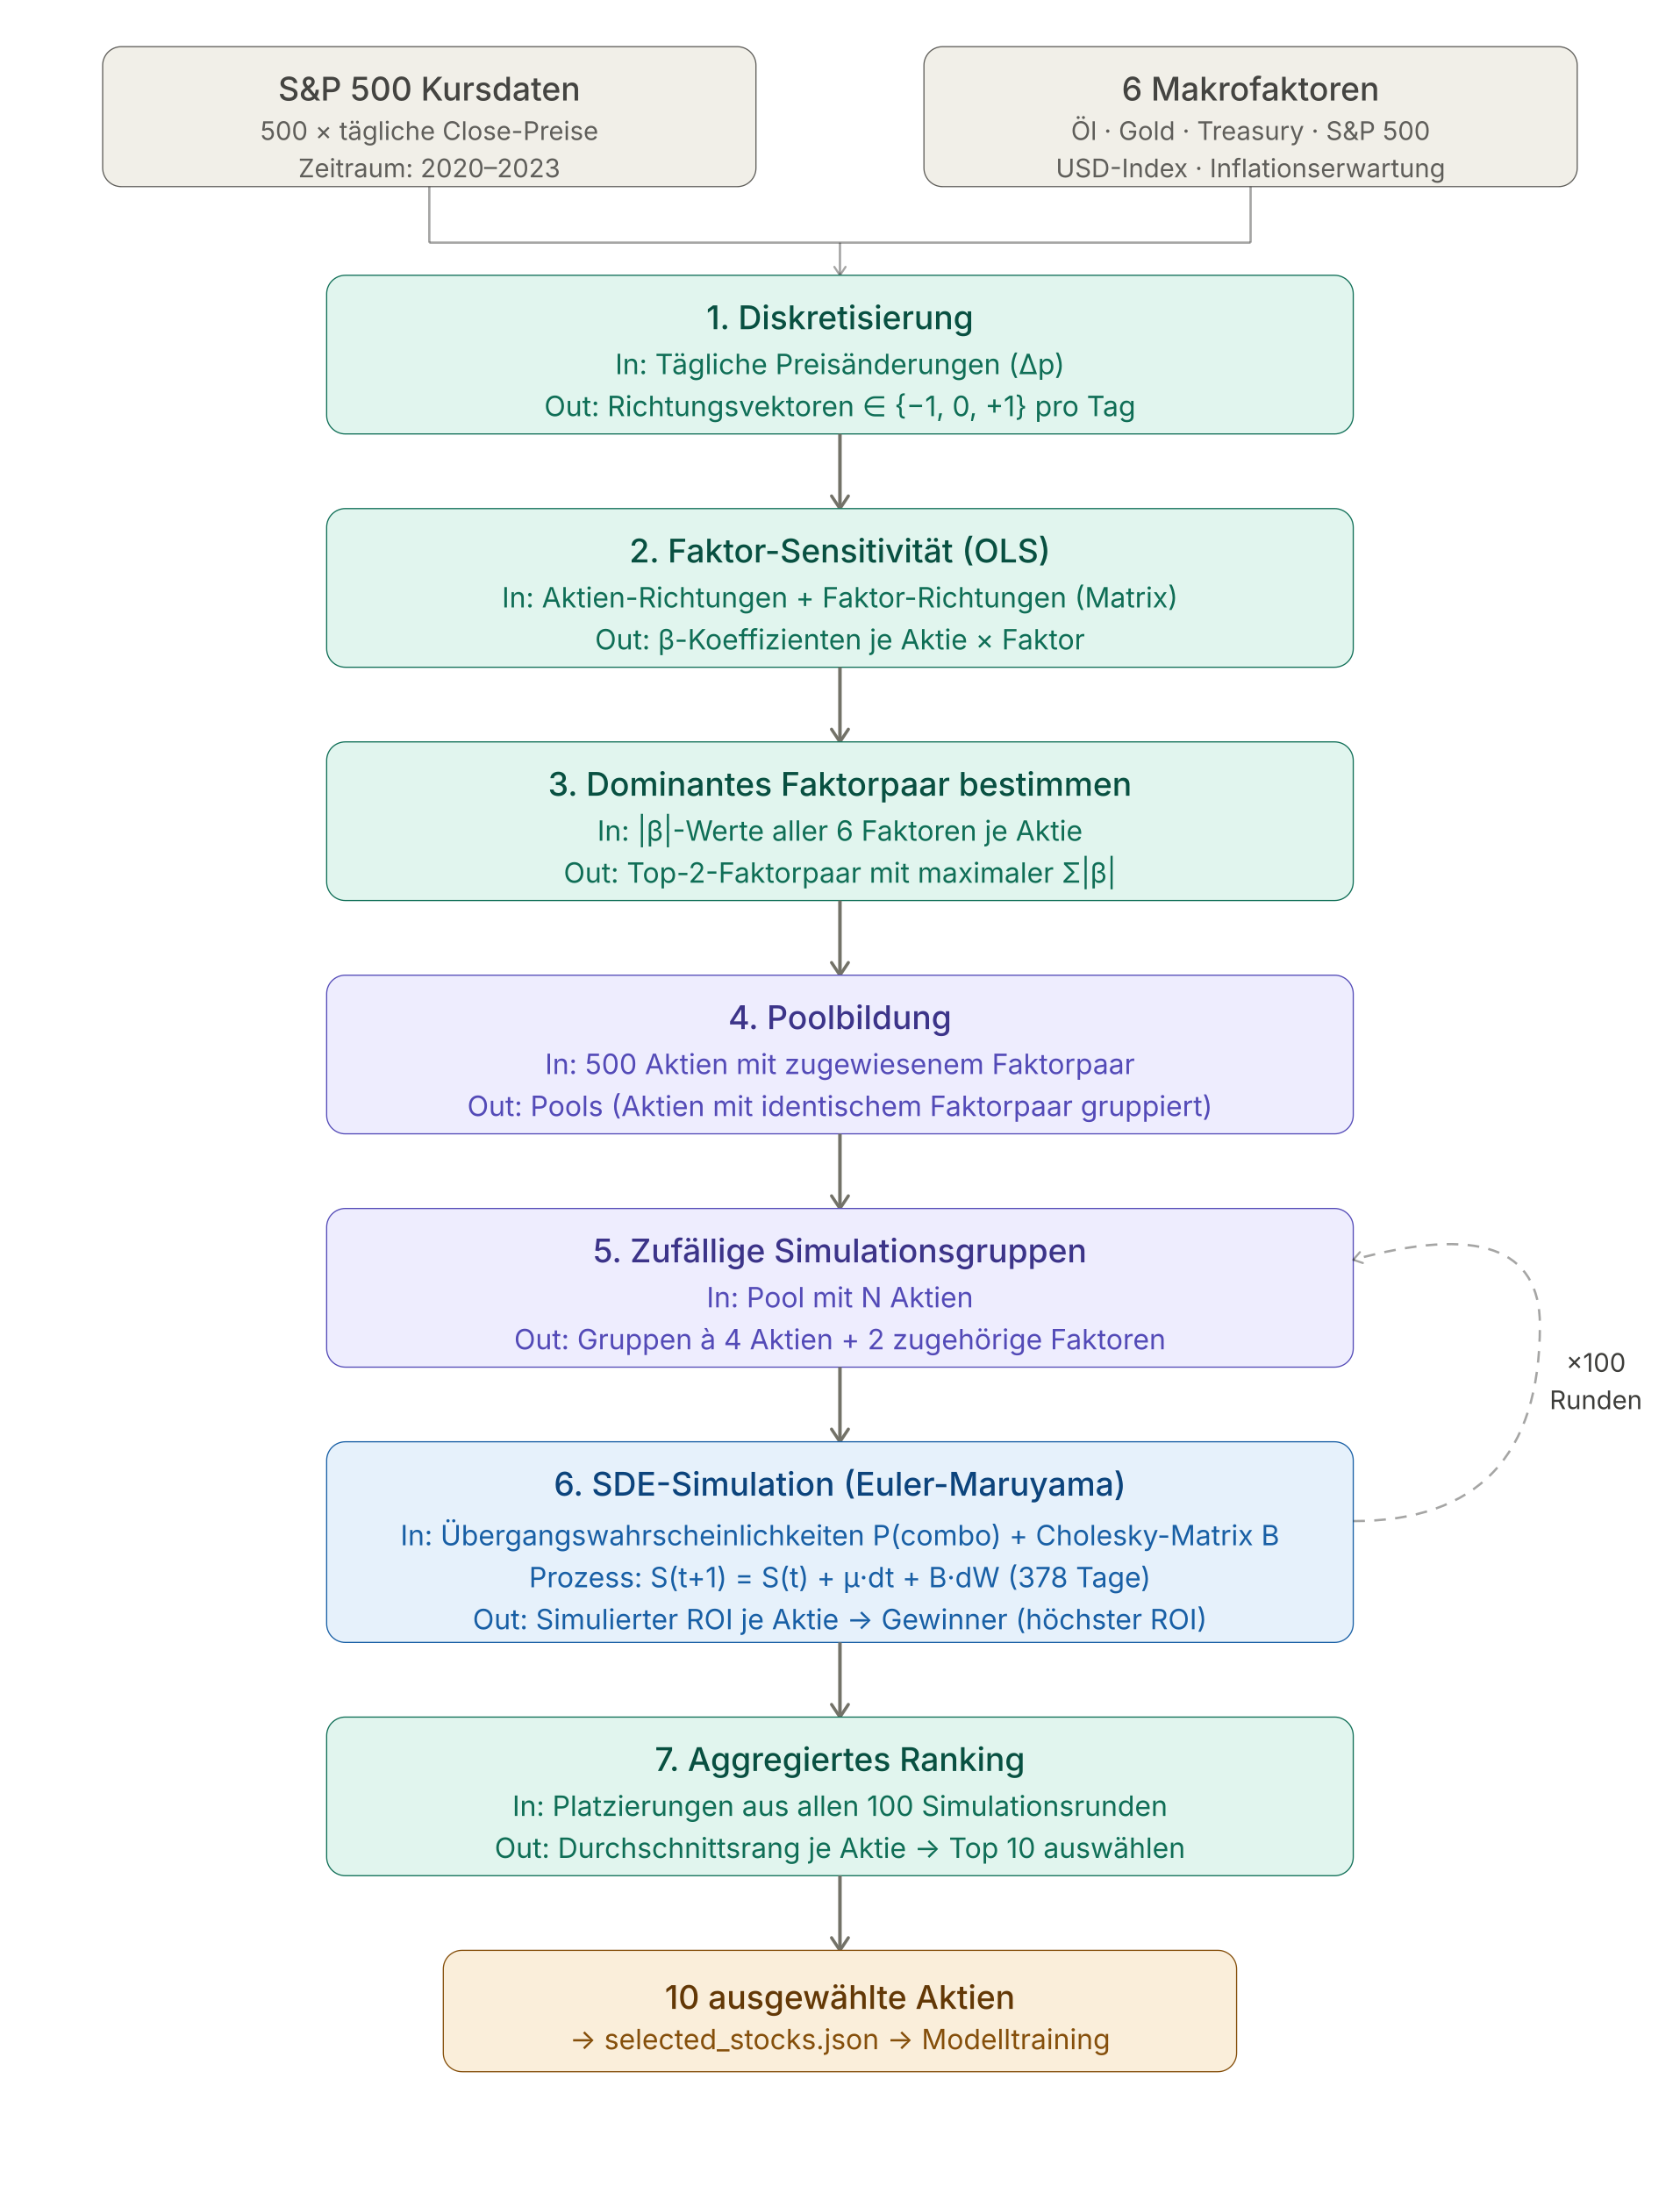
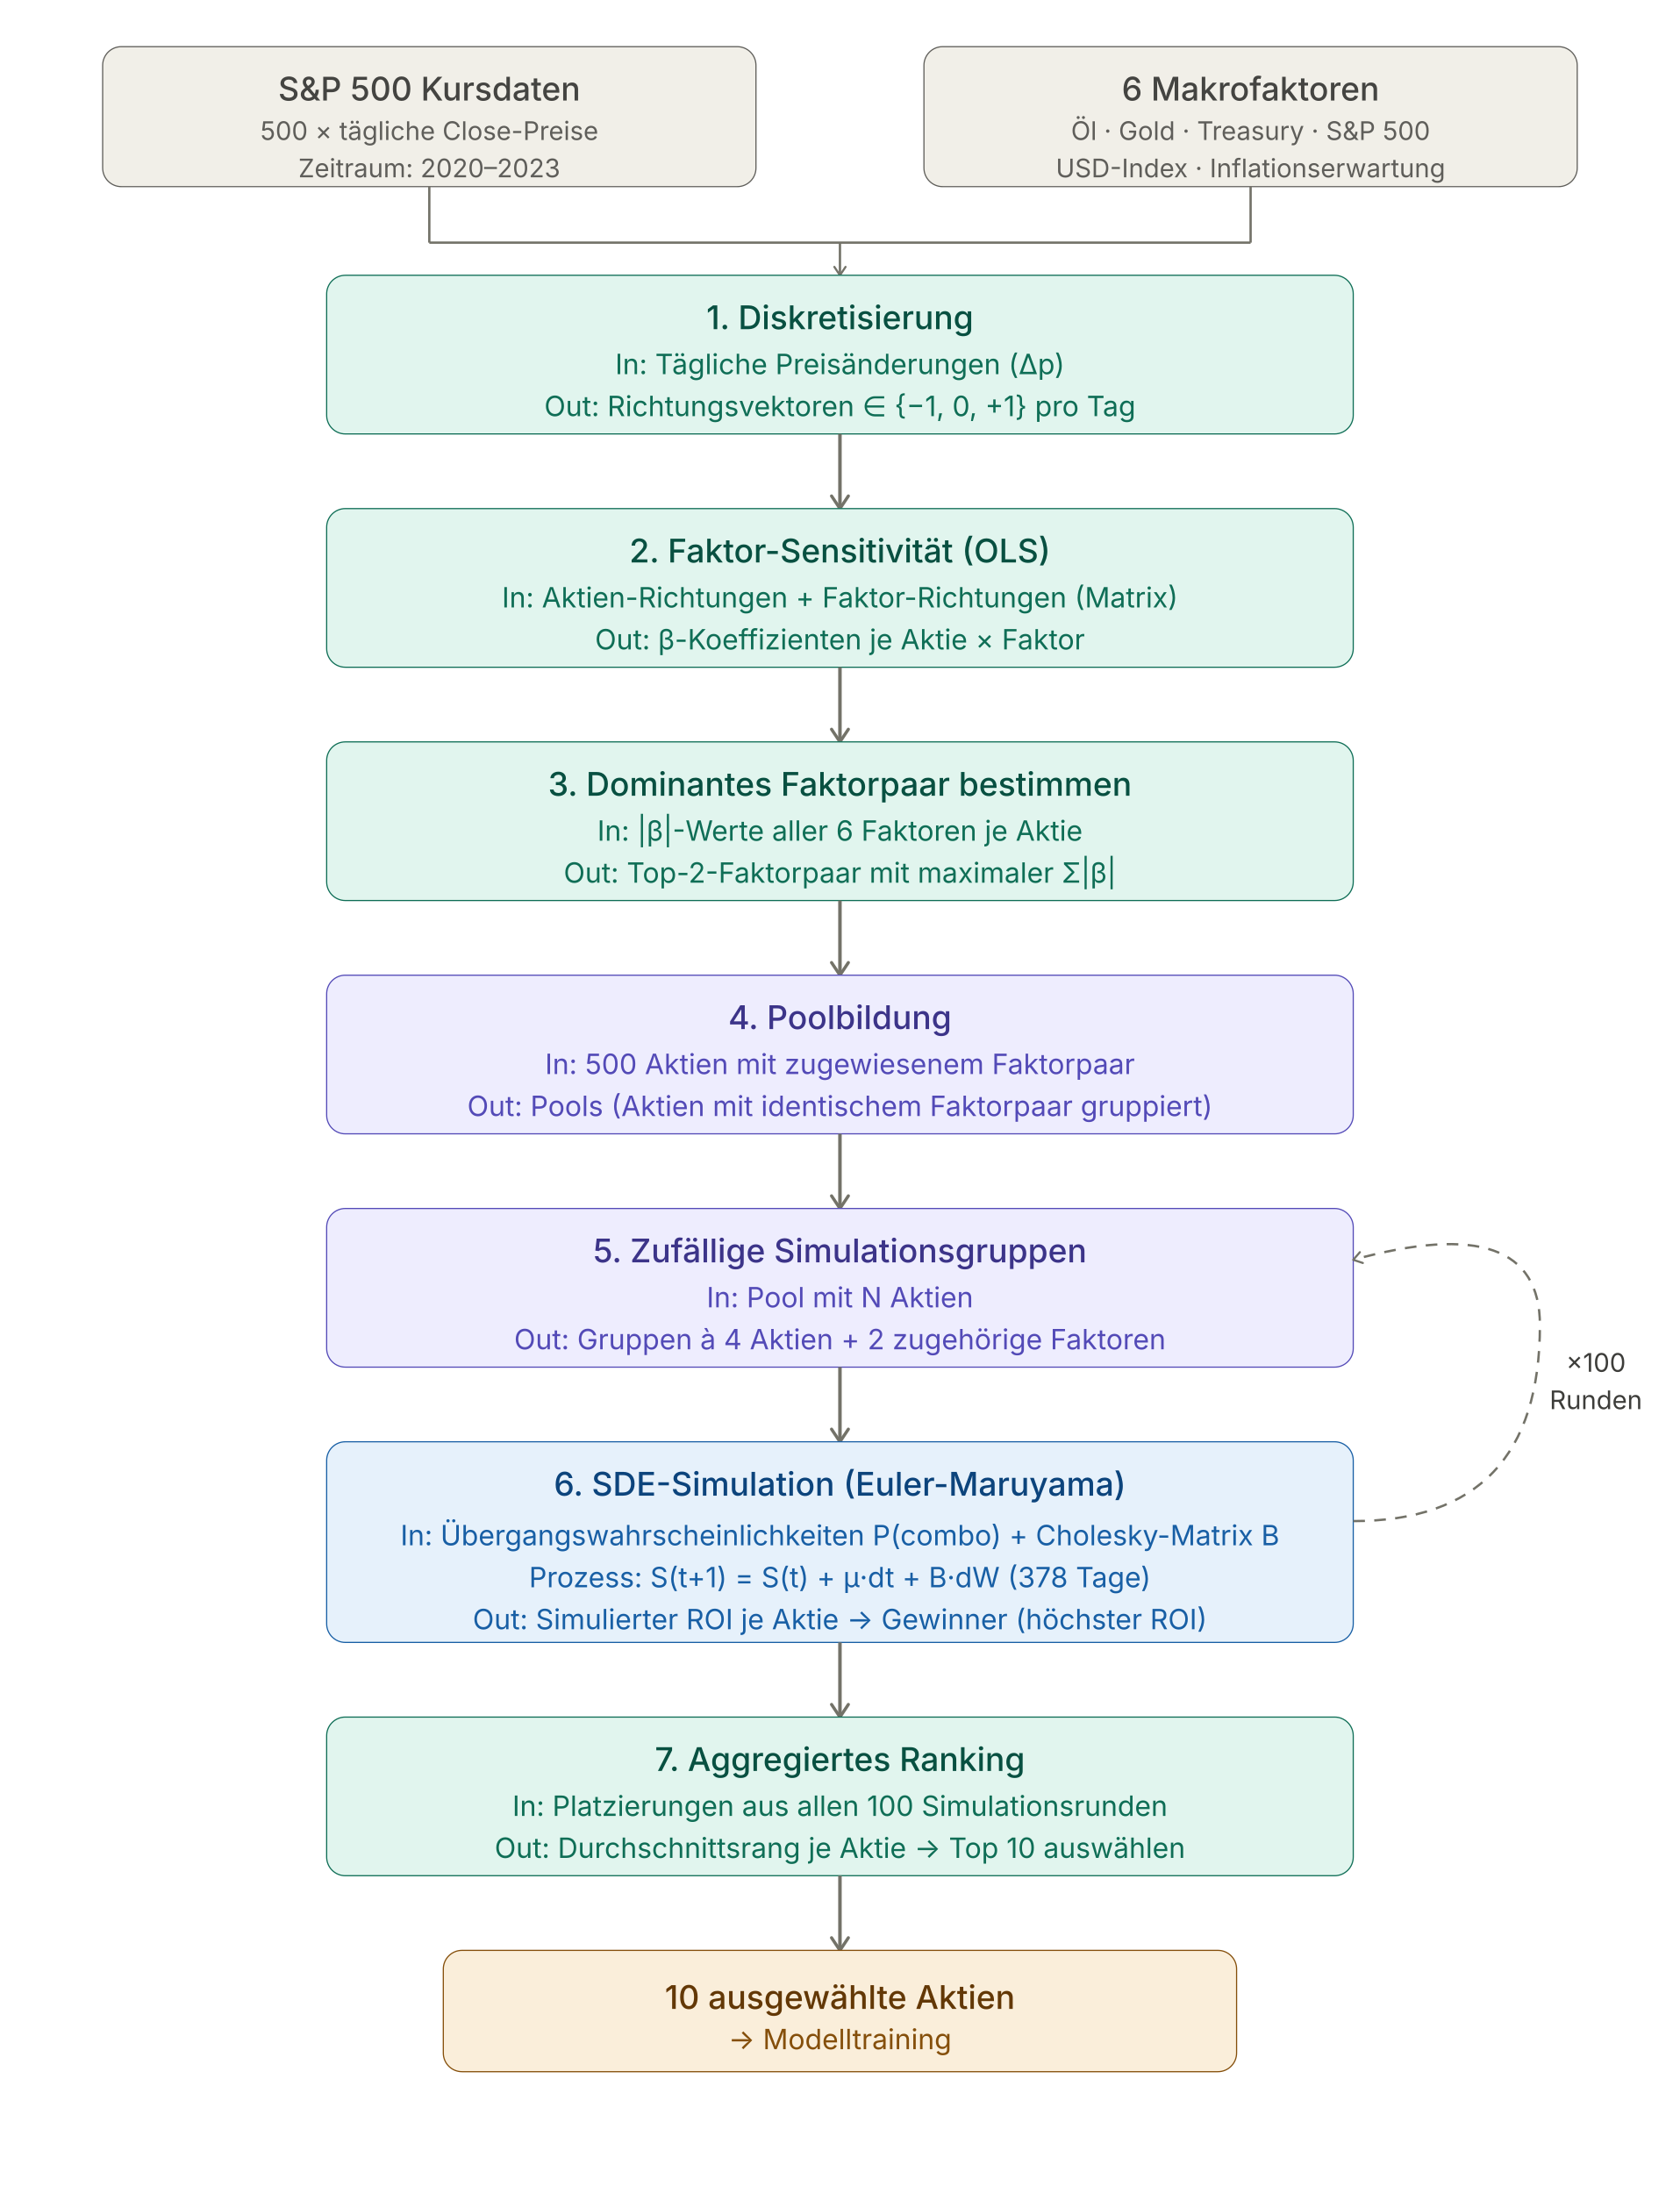
<svg xmlns="http://www.w3.org/2000/svg" width="100%" viewBox="0 0 720 940" role="img">
  <defs>
    <marker id="arrow" viewBox="0 0 10 10" refX="8" refY="5" markerWidth="6" markerHeight="6" orient="auto-start-reverse">
      <path d="M2 1L8 5L2 9" fill="none" stroke="context-stroke" stroke-width="1.5" stroke-linecap="round" stroke-linejoin="round" />
    </marker>
  </defs>
  <g>
    <rect x="44" y="20" width="280" height="60" rx="8" fill="#f1efe8" stroke="#5f5e5a" stroke-width="0.5" />
    <text x="184" y="38" text-anchor="middle" dominant-baseline="central" font-family="'Anthropic Sans', -apple-system, sans-serif" font-size="14" font-weight="500" fill="#444441">S&amp;P 500 Kursdaten</text>
    <text x="184" y="56" text-anchor="middle" dominant-baseline="central" font-family="'Anthropic Sans', -apple-system, sans-serif" font-size="11" fill="#5f5e5a">500 × tägliche Close-Preise</text>
    <text x="184" y="72" text-anchor="middle" dominant-baseline="central" font-family="'Anthropic Sans', -apple-system, sans-serif" font-size="11" fill="#5f5e5a">Zeitraum: 2020–2023</text>
  </g>
  <g>
    <rect x="396" y="20" width="280" height="60" rx="8" fill="#f1efe8" stroke="#5f5e5a" stroke-width="0.5" />
    <text x="536" y="38" text-anchor="middle" dominant-baseline="central" font-family="'Anthropic Sans', -apple-system, sans-serif" font-size="14" font-weight="500" fill="#444441">6 Makrofaktoren</text>
    <text x="536" y="56" text-anchor="middle" dominant-baseline="central" font-family="'Anthropic Sans', -apple-system, sans-serif" font-size="11" fill="#5f5e5a">Öl · Gold · Treasury · S&amp;P 500</text>
    <text x="536" y="72" text-anchor="middle" dominant-baseline="central" font-family="'Anthropic Sans', -apple-system, sans-serif" font-size="11" fill="#5f5e5a">USD-Index · Inflationserwartung</text>
  </g>
-   <line x1="184" y1="80" x2="184" y2="104" stroke="rgba(31,30,29,0.4)" stroke-width="1" />
-   <line x1="536" y1="80" x2="536" y2="104" stroke="rgba(31,30,29,0.4)" stroke-width="1" />
-   <line x1="184" y1="104" x2="536" y2="104" stroke="rgba(31,30,29,0.4)" stroke-width="1" />
-   <line x1="360" y1="104" x2="360" y2="118" stroke="rgba(31,30,29,0.4)" stroke-width="1" marker-end="url(#arrow)" />
+   <line x1="184" y1="80" x2="184" y2="104" stroke="#737268" stroke-width="1" />
+   <line x1="536" y1="80" x2="536" y2="104" stroke="#737268" stroke-width="1" />
+   <line x1="184" y1="104" x2="536" y2="104" stroke="#737268" stroke-width="1" />
+   <line x1="360" y1="104" x2="360" y2="118" stroke="#737268" stroke-width="1" marker-end="url(#arrow)" />
  <g>
    <rect x="140" y="118" width="440" height="68" rx="8" fill="#e1f5ee" stroke="#0f6e56" stroke-width="0.5" />
    <text x="360" y="136" text-anchor="middle" dominant-baseline="central" font-family="'Anthropic Sans', -apple-system, sans-serif" font-size="14" font-weight="500" fill="#085041">1. Diskretisierung</text>
    <text x="360" y="156" text-anchor="middle" dominant-baseline="central" font-family="'Anthropic Sans', -apple-system, sans-serif" font-size="12" fill="#0f6e56">In: Tägliche Preisänderungen (Δp)</text>
    <text x="360" y="174" text-anchor="middle" dominant-baseline="central" font-family="'Anthropic Sans', -apple-system, sans-serif" font-size="12" fill="#0f6e56">Out: Richtungsvektoren ∈ {−1, 0, +1} pro Tag</text>
  </g>
  <line x1="360" y1="186" x2="360" y2="218" stroke="#737268" stroke-width="1.5" marker-end="url(#arrow)" />
  <g>
    <rect x="140" y="218" width="440" height="68" rx="8" fill="#e1f5ee" stroke="#0f6e56" stroke-width="0.5" />
    <text x="360" y="236" text-anchor="middle" dominant-baseline="central" font-family="'Anthropic Sans', -apple-system, sans-serif" font-size="14" font-weight="500" fill="#085041">2. Faktor-Sensitivität (OLS)</text>
    <text x="360" y="256" text-anchor="middle" dominant-baseline="central" font-family="'Anthropic Sans', -apple-system, sans-serif" font-size="12" fill="#0f6e56">In: Aktien-Richtungen + Faktor-Richtungen (Matrix)</text>
    <text x="360" y="274" text-anchor="middle" dominant-baseline="central" font-family="'Anthropic Sans', -apple-system, sans-serif" font-size="12" fill="#0f6e56">Out: β-Koeffizienten je Aktie × Faktor</text>
  </g>
  <line x1="360" y1="286" x2="360" y2="318" stroke="#737268" stroke-width="1.5" marker-end="url(#arrow)" />
  <g>
    <rect x="140" y="318" width="440" height="68" rx="8" fill="#e1f5ee" stroke="#0f6e56" stroke-width="0.5" />
    <text x="360" y="336" text-anchor="middle" dominant-baseline="central" font-family="'Anthropic Sans', -apple-system, sans-serif" font-size="14" font-weight="500" fill="#085041">3. Dominantes Faktorpaar bestimmen</text>
    <text x="360" y="356" text-anchor="middle" dominant-baseline="central" font-family="'Anthropic Sans', -apple-system, sans-serif" font-size="12" fill="#0f6e56">In: |β|-Werte aller 6 Faktoren je Aktie</text>
    <text x="360" y="374" text-anchor="middle" dominant-baseline="central" font-family="'Anthropic Sans', -apple-system, sans-serif" font-size="12" fill="#0f6e56">Out: Top-2-Faktorpaar mit maximaler Σ|β|</text>
  </g>
  <line x1="360" y1="386" x2="360" y2="418" stroke="#737268" stroke-width="1.5" marker-end="url(#arrow)" />
  <g>
    <rect x="140" y="418" width="440" height="68" rx="8" fill="#eeedfe" stroke="#534ab7" stroke-width="0.5" />
    <text x="360" y="436" text-anchor="middle" dominant-baseline="central" font-family="'Anthropic Sans', -apple-system, sans-serif" font-size="14" font-weight="500" fill="#3c3489">4. Poolbildung</text>
    <text x="360" y="456" text-anchor="middle" dominant-baseline="central" font-family="'Anthropic Sans', -apple-system, sans-serif" font-size="12" fill="#534ab7">In: 500 Aktien mit zugewiesenem Faktorpaar</text>
    <text x="360" y="474" text-anchor="middle" dominant-baseline="central" font-family="'Anthropic Sans', -apple-system, sans-serif" font-size="12" fill="#534ab7">Out: Pools (Aktien mit identischem Faktorpaar gruppiert)</text>
  </g>
  <line x1="360" y1="486" x2="360" y2="518" stroke="#737268" stroke-width="1.5" marker-end="url(#arrow)" />
  <g>
    <rect x="140" y="518" width="440" height="68" rx="8" fill="#eeedfe" stroke="#534ab7" stroke-width="0.5" />
    <text x="360" y="536" text-anchor="middle" dominant-baseline="central" font-family="'Anthropic Sans', -apple-system, sans-serif" font-size="14" font-weight="500" fill="#3c3489">5. Zufällige Simulationsgruppen</text>
    <text x="360" y="556" text-anchor="middle" dominant-baseline="central" font-family="'Anthropic Sans', -apple-system, sans-serif" font-size="12" fill="#534ab7">In: Pool mit N Aktien</text>
    <text x="360" y="574" text-anchor="middle" dominant-baseline="central" font-family="'Anthropic Sans', -apple-system, sans-serif" font-size="12" fill="#534ab7">Out: Gruppen à 4 Aktien + 2 zugehörige Faktoren</text>
  </g>
  <line x1="360" y1="586" x2="360" y2="618" stroke="#737268" stroke-width="1.5" marker-end="url(#arrow)" />
  <g>
    <rect x="140" y="618" width="440" height="86" rx="8" fill="#e6f1fb" stroke="#185fa5" stroke-width="0.5" />
    <text x="360" y="636" text-anchor="middle" dominant-baseline="central" font-family="'Anthropic Sans', -apple-system, sans-serif" font-size="14" font-weight="500" fill="#0c447c">6. SDE-Simulation (Euler-Maruyama)</text>
    <text x="360" y="658" text-anchor="middle" dominant-baseline="central" font-family="'Anthropic Sans', -apple-system, sans-serif" font-size="12" fill="#185fa5">In: Übergangswahrscheinlichkeiten P(combo) + Cholesky-Matrix B</text>
    <text x="360" y="676" text-anchor="middle" dominant-baseline="central" font-family="'Anthropic Sans', -apple-system, sans-serif" font-size="12" fill="#185fa5">Prozess: S(t+1) = S(t) + μ·dt + B·dW  (378 Tage)</text>
    <text x="360" y="694" text-anchor="middle" dominant-baseline="central" font-family="'Anthropic Sans', -apple-system, sans-serif" font-size="12" fill="#185fa5">Out: Simulierter ROI je Aktie → Gewinner (höchster ROI)</text>
  </g>
-   <path d="M580 652 Q660 652 660 568 Q660 518 580 540" fill="none" stroke="rgba(31,30,29,0.4)" stroke-width="1" stroke-dasharray="5 4" marker-end="url(#arrow)" />
+   <path d="M580 652 Q660 652 660 568 Q660 518 580 540" fill="none" stroke="#737268" stroke-width="1" stroke-dasharray="5 4" marker-end="url(#arrow)" />
  <text x="684" y="588" text-anchor="middle" font-family="'Anthropic Sans', -apple-system, sans-serif" font-size="11" fill="#3d3d3a">×100</text>
  <text x="684" y="604" text-anchor="middle" font-family="'Anthropic Sans', -apple-system, sans-serif" font-size="11" fill="#3d3d3a">Runden</text>
  <line x1="360" y1="704" x2="360" y2="736" stroke="#737268" stroke-width="1.5" marker-end="url(#arrow)" />
  <g>
    <rect x="140" y="736" width="440" height="68" rx="8" fill="#e1f5ee" stroke="#0f6e56" stroke-width="0.5" />
    <text x="360" y="754" text-anchor="middle" dominant-baseline="central" font-family="'Anthropic Sans', -apple-system, sans-serif" font-size="14" font-weight="500" fill="#085041">7. Aggregiertes Ranking</text>
    <text x="360" y="774" text-anchor="middle" dominant-baseline="central" font-family="'Anthropic Sans', -apple-system, sans-serif" font-size="12" fill="#0f6e56">In: Platzierungen aus allen 100 Simulationsrunden</text>
    <text x="360" y="792" text-anchor="middle" dominant-baseline="central" font-family="'Anthropic Sans', -apple-system, sans-serif" font-size="12" fill="#0f6e56">Out: Durchschnittsrang je Aktie → Top 10 auswählen</text>
  </g>
  <line x1="360" y1="804" x2="360" y2="836" stroke="#737268" stroke-width="1.5" marker-end="url(#arrow)" />
  <g>
    <rect x="190" y="836" width="340" height="52" rx="8" fill="#faeeda" stroke="#854f0b" stroke-width="0.5" />
    <text x="360" y="856" text-anchor="middle" dominant-baseline="central" font-family="'Anthropic Sans', -apple-system, sans-serif" font-size="14" font-weight="500" fill="#633806">10 ausgewählte Aktien</text>
-     <text x="360" y="874" text-anchor="middle" dominant-baseline="central" font-family="'Anthropic Sans', -apple-system, sans-serif" font-size="12" fill="#854f0b">→ selected_stocks.json → Modelltraining</text>
+     <text x="360" y="874" text-anchor="middle" dominant-baseline="central" font-family="'Anthropic Sans', -apple-system, sans-serif" font-size="12" fill="#854f0b">→ Modelltraining</text>
  </g>
</svg>
